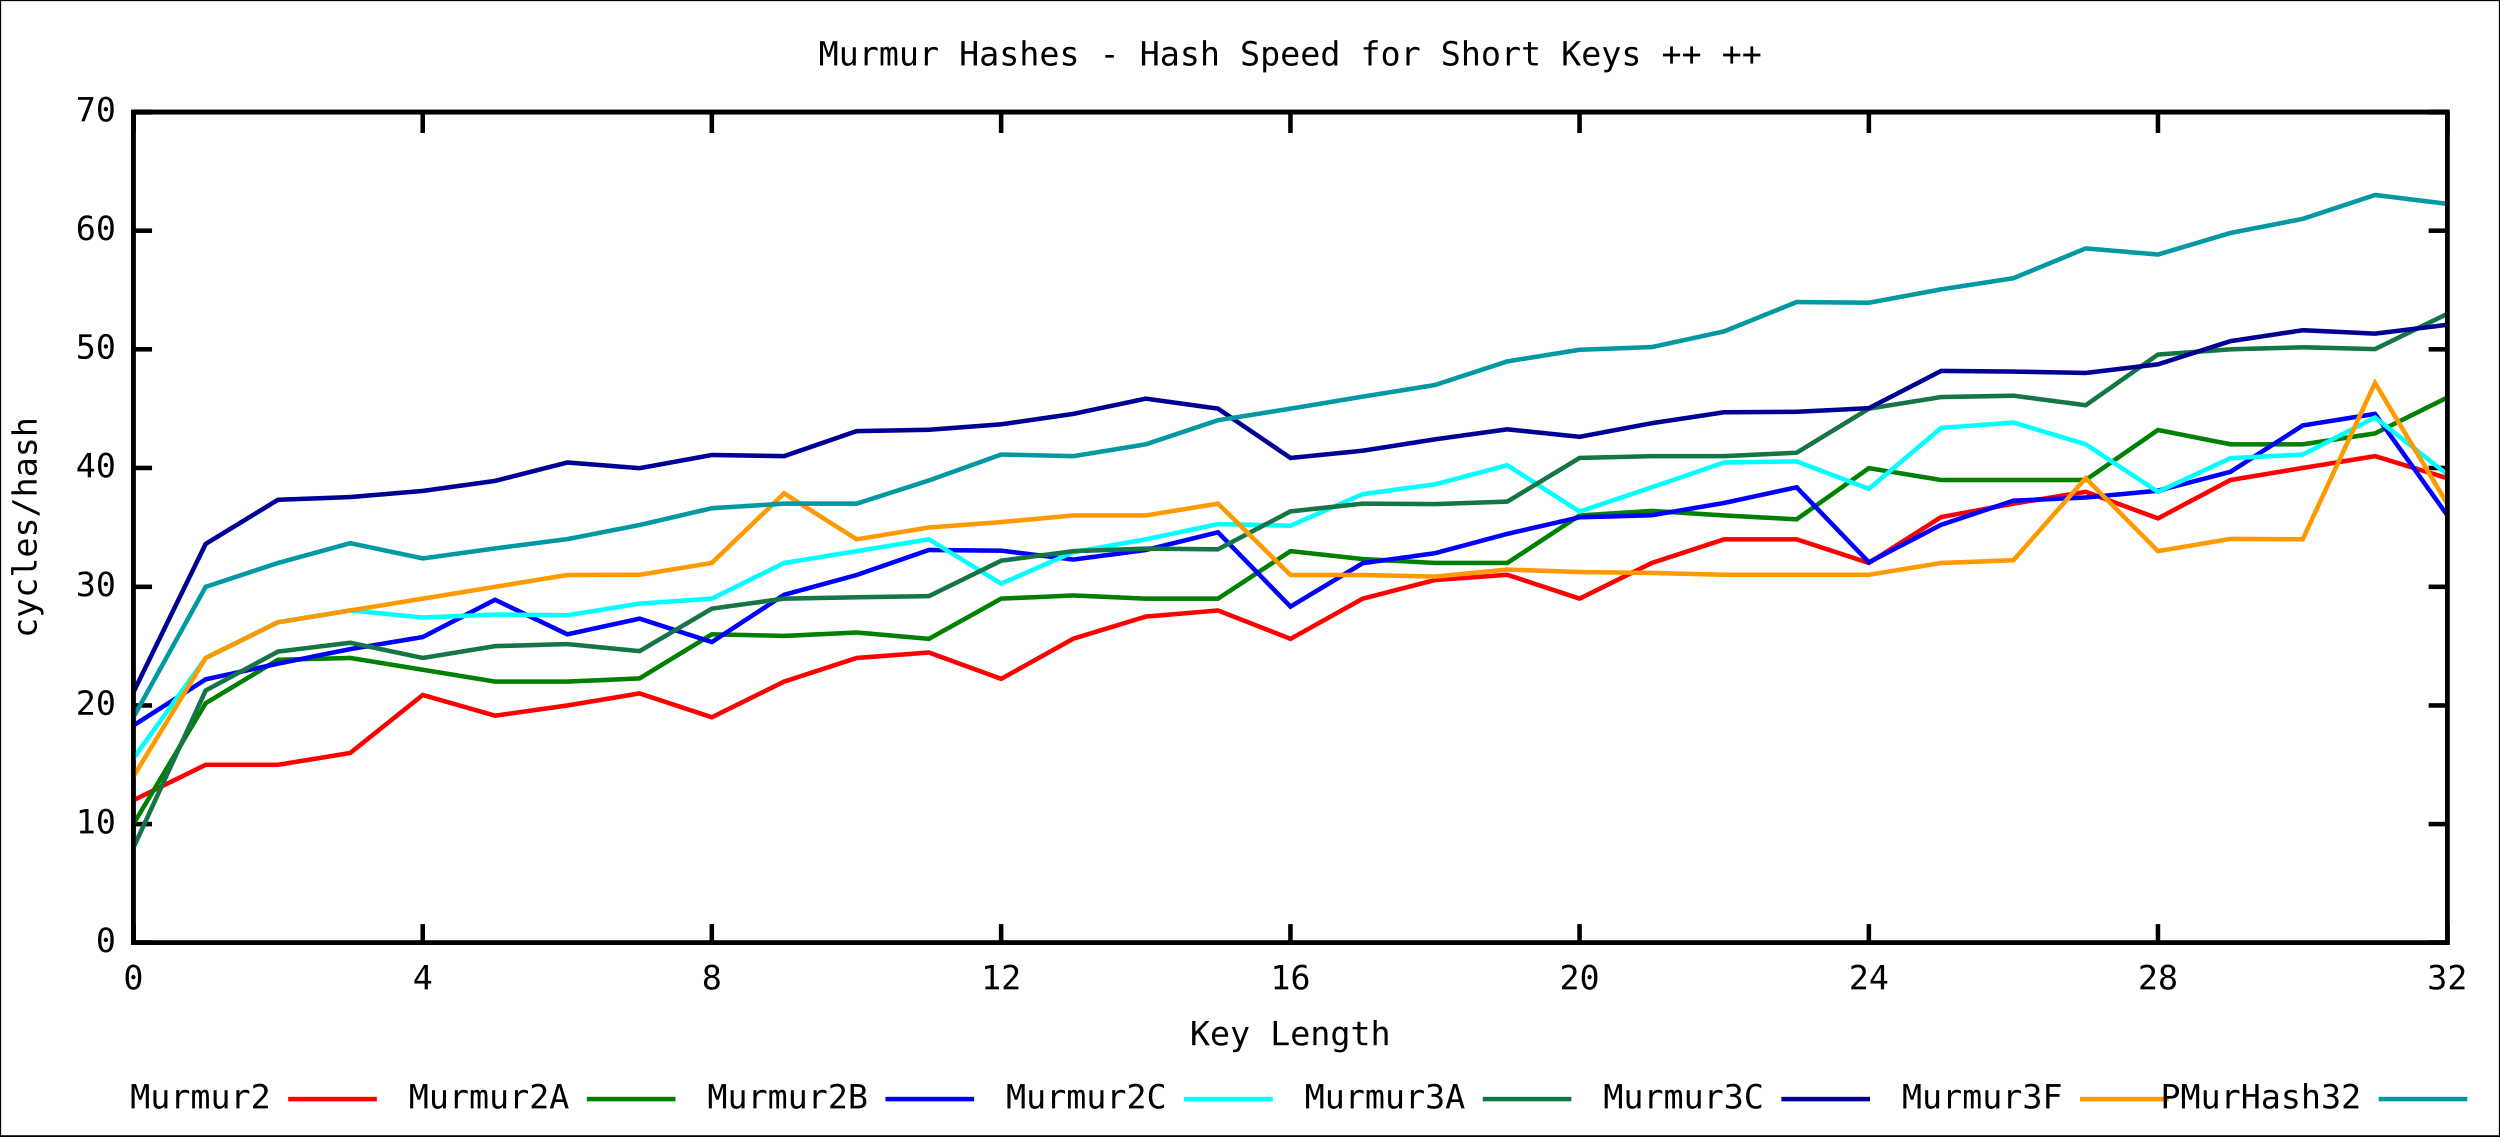
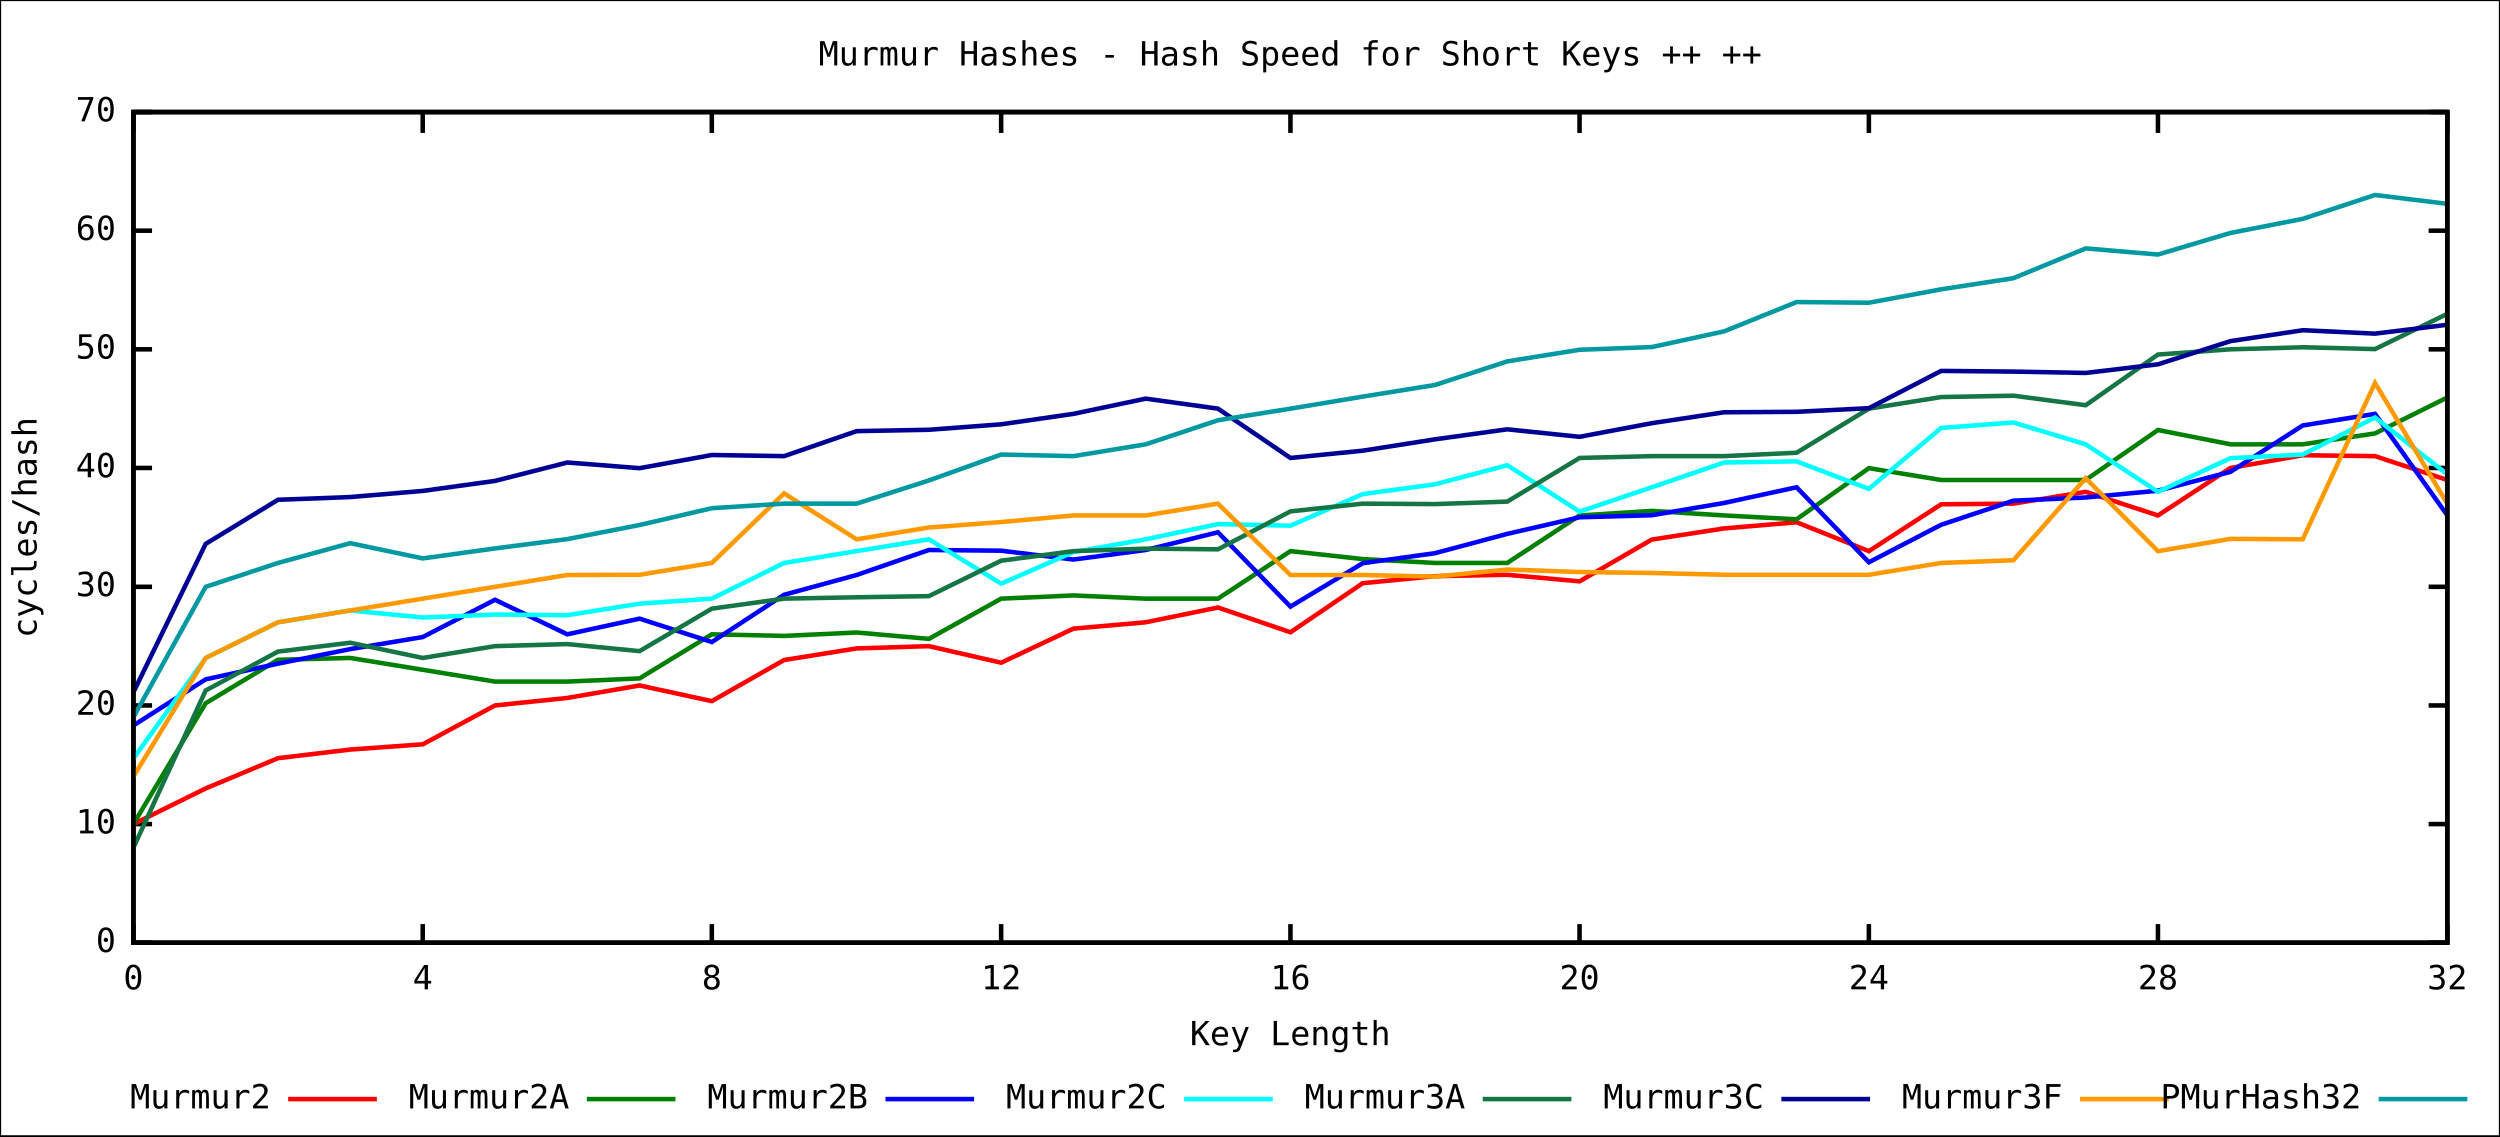
<svg xmlns="http://www.w3.org/2000/svg" xmlns:xlink="http://www.w3.org/1999/xlink" width="1100" height="500" viewBox="0 0 1100 500">
  <rect x="0" y="0" width="1100" height="500" fill="#ffffff" stroke="black" stroke-width="1" />
  <g id="gnuplot_canvas">
    <defs>
      <circle id="gpDot" r="0.5" stroke-width="0.5" />
      <path id="gpPt0" stroke-width="0.244" stroke="currentColor" d="M-1,0 h2 M0,-1 v2" />
      <path id="gpPt1" stroke-width="0.244" stroke="currentColor" d="M-1,-1 L1,1 M1,-1 L-1,1" />
      <path id="gpPt2" stroke-width="0.244" stroke="currentColor" d="M-1,0 L1,0 M0,-1 L0,1 M-1,-1 L1,1 M-1,1 L1,-1" />
      <rect id="gpPt3" stroke-width="0.244" stroke="currentColor" x="-1" y="-1" width="2" height="2" />
      <rect id="gpPt4" stroke-width="0.244" stroke="currentColor" fill="currentColor" x="-1" y="-1" width="2" height="2" />
      <circle id="gpPt5" stroke-width="0.244" stroke="currentColor" cx="0" cy="0" r="1" />
      <use xlink:href="#gpPt5" id="gpPt6" fill="currentColor" stroke="none" />
      <path id="gpPt7" stroke-width="0.244" stroke="currentColor" d="M0,-1.33 L-1.33,0.67 L1.33,0.67 z" />
      <use xlink:href="#gpPt7" id="gpPt8" fill="currentColor" stroke="none" />
      <use xlink:href="#gpPt7" id="gpPt9" stroke="currentColor" transform="rotate(180)" />
      <use xlink:href="#gpPt9" id="gpPt10" fill="currentColor" stroke="none" />
      <use xlink:href="#gpPt3" id="gpPt11" stroke="currentColor" transform="rotate(45)" />
      <use xlink:href="#gpPt11" id="gpPt12" fill="currentColor" stroke="none" />
    </defs>
    <g style="fill:none; color:white; stroke:currentColor; stroke-width:2.00; stroke-linecap:butt; stroke-linejoin:miter">
</g>
    <g style="fill:none; color:black; stroke:currentColor; stroke-width:2.00; stroke-linecap:butt; stroke-linejoin:miter">
      <path stroke="black" d="M58.7,414.8 L66.9,414.8 M1076.8,414.8 L1068.6,414.8  h0.01" />
      <g transform="translate(51.0,418.9)" style="stroke:none; fill:black; font-family:mono; font-size:11.00pt; text-anchor:end">
        <text> 0</text>
      </g>
      <path stroke="black" d="M58.7,362.6 L66.9,362.6 M1076.8,362.6 L1068.6,362.6  h0.01" />
      <g transform="translate(51.0,366.7)" style="stroke:none; fill:black; font-family:mono; font-size:11.00pt; text-anchor:end">
        <text> 10</text>
      </g>
      <path stroke="black" d="M58.7,310.4 L66.9,310.4 M1076.8,310.4 L1068.6,310.4  h0.01" />
      <g transform="translate(51.0,314.5)" style="stroke:none; fill:black; font-family:mono; font-size:11.00pt; text-anchor:end">
        <text> 20</text>
      </g>
      <path stroke="black" d="M58.7,258.2 L66.9,258.2 M1076.8,258.2 L1068.6,258.2  h0.01" />
      <g transform="translate(51.0,262.3)" style="stroke:none; fill:black; font-family:mono; font-size:11.00pt; text-anchor:end">
        <text> 30</text>
      </g>
      <path stroke="black" d="M58.7,205.9 L66.9,205.9 M1076.8,205.9 L1068.6,205.9  h0.01" />
      <g transform="translate(51.0,210.0)" style="stroke:none; fill:black; font-family:mono; font-size:11.00pt; text-anchor:end">
        <text> 40</text>
      </g>
      <path stroke="black" d="M58.7,153.7 L66.9,153.7 M1076.8,153.7 L1068.6,153.7  h0.01" />
      <g transform="translate(51.0,157.8)" style="stroke:none; fill:black; font-family:mono; font-size:11.00pt; text-anchor:end">
        <text> 50</text>
      </g>
      <path stroke="black" d="M58.7,101.5 L66.9,101.5 M1076.8,101.5 L1068.6,101.5  h0.01" />
      <g transform="translate(51.0,105.6)" style="stroke:none; fill:black; font-family:mono; font-size:11.00pt; text-anchor:end">
        <text> 60</text>
      </g>
      <path stroke="black" d="M58.7,49.3 L66.9,49.3 M1076.8,49.3 L1068.6,49.3  h0.01" />
      <g transform="translate(51.0,53.4)" style="stroke:none; fill:black; font-family:mono; font-size:11.00pt; text-anchor:end">
        <text> 70</text>
      </g>
      <path stroke="black" d="M58.7,414.8 L58.7,406.6 M58.7,49.3 L58.7,57.5  h0.01" />
      <g transform="translate(58.7,435.3)" style="stroke:none; fill:black; font-family:mono; font-size:11.00pt; text-anchor:middle">
        <text> 0</text>
      </g>
      <path stroke="black" d="M186.0,414.8 L186.0,406.6 M186.0,49.3 L186.0,57.5  h0.01" />
      <g transform="translate(186.0,435.3)" style="stroke:none; fill:black; font-family:mono; font-size:11.00pt; text-anchor:middle">
        <text> 4</text>
      </g>
      <path stroke="black" d="M313.2,414.8 L313.2,406.6 M313.2,49.3 L313.2,57.5  h0.01" />
      <g transform="translate(313.2,435.3)" style="stroke:none; fill:black; font-family:mono; font-size:11.00pt; text-anchor:middle">
        <text> 8</text>
      </g>
      <path stroke="black" d="M440.5,414.8 L440.5,406.6 M440.5,49.3 L440.5,57.5  h0.01" />
      <g transform="translate(440.5,435.3)" style="stroke:none; fill:black; font-family:mono; font-size:11.00pt; text-anchor:middle">
        <text> 12</text>
      </g>
      <path stroke="black" d="M567.8,414.8 L567.8,406.6 M567.8,49.3 L567.8,57.5  h0.01" />
      <g transform="translate(567.8,435.3)" style="stroke:none; fill:black; font-family:mono; font-size:11.00pt; text-anchor:middle">
        <text> 16</text>
      </g>
      <path stroke="black" d="M695.0,414.8 L695.0,406.6 M695.0,49.3 L695.0,57.5  h0.01" />
      <g transform="translate(695.0,435.3)" style="stroke:none; fill:black; font-family:mono; font-size:11.00pt; text-anchor:middle">
        <text> 20</text>
      </g>
      <path stroke="black" d="M822.3,414.8 L822.3,406.6 M822.3,49.3 L822.3,57.5  h0.01" />
      <g transform="translate(822.3,435.3)" style="stroke:none; fill:black; font-family:mono; font-size:11.00pt; text-anchor:middle">
        <text> 24</text>
      </g>
      <path stroke="black" d="M949.5,414.8 L949.5,406.6 M949.5,49.3 L949.5,57.5  h0.01" />
      <g transform="translate(949.5,435.3)" style="stroke:none; fill:black; font-family:mono; font-size:11.00pt; text-anchor:middle">
        <text> 28</text>
      </g>
      <path stroke="black" d="M1076.8,414.8 L1076.8,406.6 M1076.8,49.3 L1076.8,57.5  h0.01" />
      <g transform="translate(1076.8,435.3)" style="stroke:none; fill:black; font-family:mono; font-size:11.00pt; text-anchor:middle">
        <text> 32</text>
      </g>
      <path stroke="black" d="M58.7,49.3 L58.7,414.8 L1076.8,414.8 L1076.8,49.3 L58.7,49.3 Z  h0.01" />
      <g transform="translate(16.1,232.1) rotate(270)" style="stroke:none; fill:black; font-family:mono; font-size:11.00pt; text-anchor:middle">
        <text>cycles/hash</text>
      </g>
      <g transform="translate(567.7,459.9)" style="stroke:none; fill:black; font-family:mono; font-size:11.00pt; text-anchor:middle">
        <text>Key Length</text>
      </g>
      <g transform="translate(567.7,28.8)" style="stroke:none; fill:black; font-family:mono; font-size:11.00pt; text-anchor:middle">
        <text>Murmur Hashes - Hash Speed for Short Keys <a href="Murmur_Hashes.medium.svg">++</a>
          <a href="Murmur_Hashes.long.svg">++</a>
        </text>
      </g>
    </g>
    <g id="Murmur2">
      <g style="fill:none; color:red; stroke:currentColor; stroke-width:2.00; stroke-linecap:butt; stroke-linejoin:miter">
        <g visibility="visible">
          <g transform="translate(119.1,487.7)" style="stroke:none; fill:black; font-family:mono; font-size:11.00pt; text-anchor:end">
            <text>Murmur2</text>
          </g>
          <path d="M126.8,483.6 L165.8,483.6  h0.01" />
        </g>
-         <path d="M58.7,352.1 L90.5,336.5 L122.3,336.5 L154.1,331.3 L186.0,305.8 L217.8,314.9 L249.6,310.4 L281.4,305.1    L313.2,315.6 L345.0,299.9 L376.9,289.5 L408.7,287.1 L440.5,298.7 L472.3,281.0 L504.1,271.3 L535.9,268.6    L567.8,281.1 L599.6,263.4 L631.4,255.2 L663.2,252.9 L695.0,263.4 L726.8,247.7 L758.6,237.3 L790.5,237.3    L822.3,247.7 L854.1,227.5 L885.9,221.6 L917.7,216.4 L949.5,228.1 L981.4,211.2 L1013.2,205.9 L1045.0,200.7    L1076.8,210.4  h0.01" />
+         <path d="M58.7,362.6 L90.5,346.9 L122.3,333.6 L154.1,329.8 L186.0,327.5 L217.8,310.4 L249.6,307.1 L281.4,301.6    L313.2,308.5 L345.0,290.4 L376.9,285.3 L408.7,284.3 L440.5,291.6 L472.3,276.6 L504.1,273.8 L535.9,267.3    L567.8,278.2 L599.6,256.6 L631.4,253.5 L663.2,252.9 L695.0,255.8 L726.8,237.4 L758.6,232.5 L790.5,229.8    L822.3,242.5 L854.1,221.9 L885.9,221.6 L917.7,216.4 L949.5,226.8 L981.4,205.9 L1013.2,200.3 L1045.0,200.7    L1076.8,211.2  h0.01" />
      </g>
    </g>
    <g id="Murmur2A">
      <g style="fill:none; color:green; stroke:currentColor; stroke-width:2.00; stroke-linecap:butt; stroke-linejoin:miter">
        <g visibility="visible">
          <g transform="translate(250.5,487.7)" style="stroke:none; fill:black; font-family:mono; font-size:11.00pt; text-anchor:end">
            <text>Murmur2A</text>
          </g>
          <path d="M258.2,483.6 L297.2,483.6  h0.01" />
        </g>
        <path d="M58.7,362.6 L90.5,309.4 L122.3,290.3 L154.1,289.5 L186.0,294.7 L217.8,299.9 L249.6,299.9 L281.4,298.5    L313.2,279.1 L345.0,279.8 L376.9,278.3 L408.7,281.1 L440.5,263.4 L472.3,262.0 L504.1,263.4 L535.9,263.4    L567.8,242.5 L599.6,246.0 L631.4,247.7 L663.2,247.7 L695.0,226.8 L726.8,224.8 L758.6,226.8 L790.5,228.5    L822.3,206.0 L854.1,211.2 L885.9,211.2 L917.7,211.2 L949.5,189.2 L981.4,195.5 L1013.2,195.5 L1045.0,190.7    L1076.8,174.9  h0.01" />
      </g>
    </g>
    <g id="Murmur2B">
      <g style="fill:none; color:blue; stroke:currentColor; stroke-width:2.00; stroke-linecap:butt; stroke-linejoin:miter">
        <g visibility="visible">
          <g transform="translate(381.9,487.7)" style="stroke:none; fill:black; font-family:mono; font-size:11.00pt; text-anchor:end">
            <text>Murmur2B</text>
          </g>
          <path d="M389.6,483.6 L428.6,483.6  h0.01" />
        </g>
        <path d="M58.7,319.2 L90.5,298.9 L122.3,292.0 L154.1,285.6 L186.0,280.3 L217.8,263.9 L249.6,279.1 L281.4,272.2    L313.2,282.5 L345.0,261.7 L376.9,253.0 L408.7,242.0 L440.5,242.3 L472.3,246.2 L504.1,242.0 L535.9,234.2    L567.8,266.9 L599.6,247.8 L631.4,243.4 L663.2,234.9 L695.0,227.6 L726.8,226.7 L758.6,221.3 L790.5,214.4    L822.3,247.4 L854.1,230.9 L885.9,220.3 L917.7,218.9 L949.5,215.9 L981.4,207.6 L1013.2,187.2 L1045.0,182.1    L1076.8,226.7  h0.01" />
      </g>
    </g>
    <g id="Murmur2C">
      <g style="fill:none; color:cyan; stroke:currentColor; stroke-width:2.00; stroke-linecap:butt; stroke-linejoin:miter">
        <g visibility="visible">
          <g transform="translate(513.3,487.7)" style="stroke:none; fill:black; font-family:mono; font-size:11.00pt; text-anchor:end">
            <text>Murmur2C</text>
          </g>
          <path d="M521.0,483.6 L560.0,483.6  h0.01" />
        </g>
        <path d="M58.7,333.7 L90.5,289.5 L122.3,273.8 L154.1,268.6 L186.0,271.7 L217.8,270.4 L249.6,270.7 L281.4,265.6    L313.2,263.4 L345.0,247.7 L376.9,242.5 L408.7,237.3 L440.5,256.8 L472.3,242.9 L504.1,237.3 L535.9,230.6    L567.8,231.3 L599.6,217.4 L631.4,213.1 L663.2,204.7 L695.0,225.1 L726.8,214.4 L758.6,203.5 L790.5,203.0    L822.3,215.1 L854.1,188.3 L885.9,185.9 L917.7,195.5 L949.5,216.4 L981.4,201.6 L1013.2,200.0 L1045.0,183.7    L1076.8,208.7  h0.01" />
      </g>
    </g>
    <g id="Murmur3A">
      <g style="fill:none; color:#157545; stroke:currentColor; stroke-width:2.00; stroke-linecap:butt; stroke-linejoin:miter">
        <g visibility="visible">
          <g transform="translate(644.7,487.7)" style="stroke:none; fill:black; font-family:mono; font-size:11.00pt; text-anchor:end">
            <text>Murmur3A</text>
          </g>
          <path d="M652.4,483.6 L691.4,483.6  h0.01" />
        </g>
        <path d="M58.7,373.0 L90.5,303.8 L122.3,286.7 L154.1,282.8 L186.0,289.5 L217.8,284.3 L249.6,283.4 L281.4,286.5    L313.2,267.8 L345.0,263.4 L376.9,262.8 L408.7,262.3 L440.5,246.7 L472.3,242.5 L504.1,241.4 L535.9,241.7    L567.8,225.0 L599.6,221.6 L631.4,221.8 L663.2,220.7 L695.0,201.5 L726.8,200.7 L758.6,200.7 L790.5,199.2    L822.3,179.8 L854.1,174.7 L885.9,174.1 L917.7,178.3 L949.5,156.0 L981.4,153.7 L1013.2,152.8 L1045.0,153.6    L1076.8,138.1  h0.01" />
      </g>
    </g>
    <g id="Murmur3C">
      <g style="fill:none; color:#000094; stroke:currentColor; stroke-width:2.00; stroke-linecap:butt; stroke-linejoin:miter">
        <g visibility="visible">
          <g transform="translate(776.1,487.7)" style="stroke:none; fill:black; font-family:mono; font-size:11.00pt; text-anchor:end">
            <text>Murmur3C</text>
          </g>
          <path d="M783.8,483.6 L822.8,483.6  h0.01" />
        </g>
        <path d="M58.7,304.6 L90.5,239.3 L122.3,219.9 L154.1,218.7 L186.0,216.0 L217.8,211.6 L249.6,203.5 L281.4,206.0    L313.2,200.2 L345.0,200.7 L376.9,189.7 L408.7,189.1 L440.5,186.7 L472.3,182.1 L504.1,175.4 L535.9,179.8    L567.8,201.5 L599.6,198.3 L631.4,193.3 L663.2,188.9 L695.0,192.2 L726.8,186.2 L758.6,181.4 L790.5,181.2    L822.3,179.6 L854.1,163.2 L885.9,163.5 L917.7,164.1 L949.5,160.3 L981.4,150.1 L1013.2,145.3 L1045.0,146.8    L1076.8,142.9  h0.01" />
      </g>
    </g>
    <g id="Murmur3F">
      <g style="fill:none; color:#FF9900; stroke:currentColor; stroke-width:2.00; stroke-linecap:butt; stroke-linejoin:miter">
        <g visibility="visible">
          <g transform="translate(907.5,487.7)" style="stroke:none; fill:black; font-family:mono; font-size:11.00pt; text-anchor:end">
            <text>Murmur3F</text>
          </g>
          <path d="M915.2,483.6 L954.2,483.6  h0.01" />
        </g>
        <path d="M58.7,341.7 L90.5,289.5 L122.3,273.8 L154.1,268.6 L186.0,263.4 L217.8,258.2 L249.6,253.0 L281.4,252.9    L313.2,247.7 L345.0,217.1 L376.9,237.3 L408.7,232.1 L440.5,229.7 L472.3,226.8 L504.1,226.8 L535.9,221.6    L567.8,253.0 L599.6,253.0 L631.4,253.7 L663.2,250.6 L695.0,251.7 L726.8,252.1 L758.6,252.9 L790.5,252.9    L822.3,252.9 L854.1,247.7 L885.9,246.5 L917.7,210.4 L949.5,242.5 L981.4,237.1 L1013.2,237.3 L1045.0,168.5    L1076.8,221.6  h0.01" />
      </g>
    </g>
    <g id="PMurHash32">
      <g style="fill:none; color:#0099A1; stroke:currentColor; stroke-width:2.00; stroke-linecap:butt; stroke-linejoin:miter">
        <g visibility="visible">
          <g transform="translate(1038.9,487.7)" style="stroke:none; fill:black; font-family:mono; font-size:11.00pt; text-anchor:end">
            <text>PMurHash32</text>
          </g>
          <path d="M1046.6,483.6 L1085.6,483.6  h0.01" />
        </g>
        <path d="M58.7,315.6 L90.5,258.2 L122.3,247.7 L154.1,239.0 L186.0,245.7 L217.8,241.3 L249.6,237.2 L281.4,231.0    L313.2,223.6 L345.0,221.6 L376.9,221.6 L408.7,211.4 L440.5,200.0 L472.3,200.7 L504.1,195.5 L535.9,184.9    L567.8,179.8 L599.6,174.5 L631.4,169.4 L663.2,159.0 L695.0,153.9 L726.8,152.7 L758.6,145.8 L790.5,132.9    L822.3,133.2 L854.1,127.3 L885.9,122.4 L917.7,109.3 L949.5,112.0 L981.4,102.5 L1013.2,96.3 L1045.0,85.8    L1076.8,89.7  h0.01" />
      </g>
    </g>
    <g style="fill:none; color:black; stroke:currentColor; stroke-width:2.00; stroke-linecap:butt; stroke-linejoin:miter">
      <path stroke="black" d="M58.7,49.3 L58.7,414.8 L1076.8,414.8 L1076.8,49.3 L58.7,49.3 Z  h0.01" />
    </g>
  </g>
  <text id="coord_text" text-anchor="start" pointer-events="none" font-size="12" font-family="Arial" visibility="hidden"> </text>
</svg>
